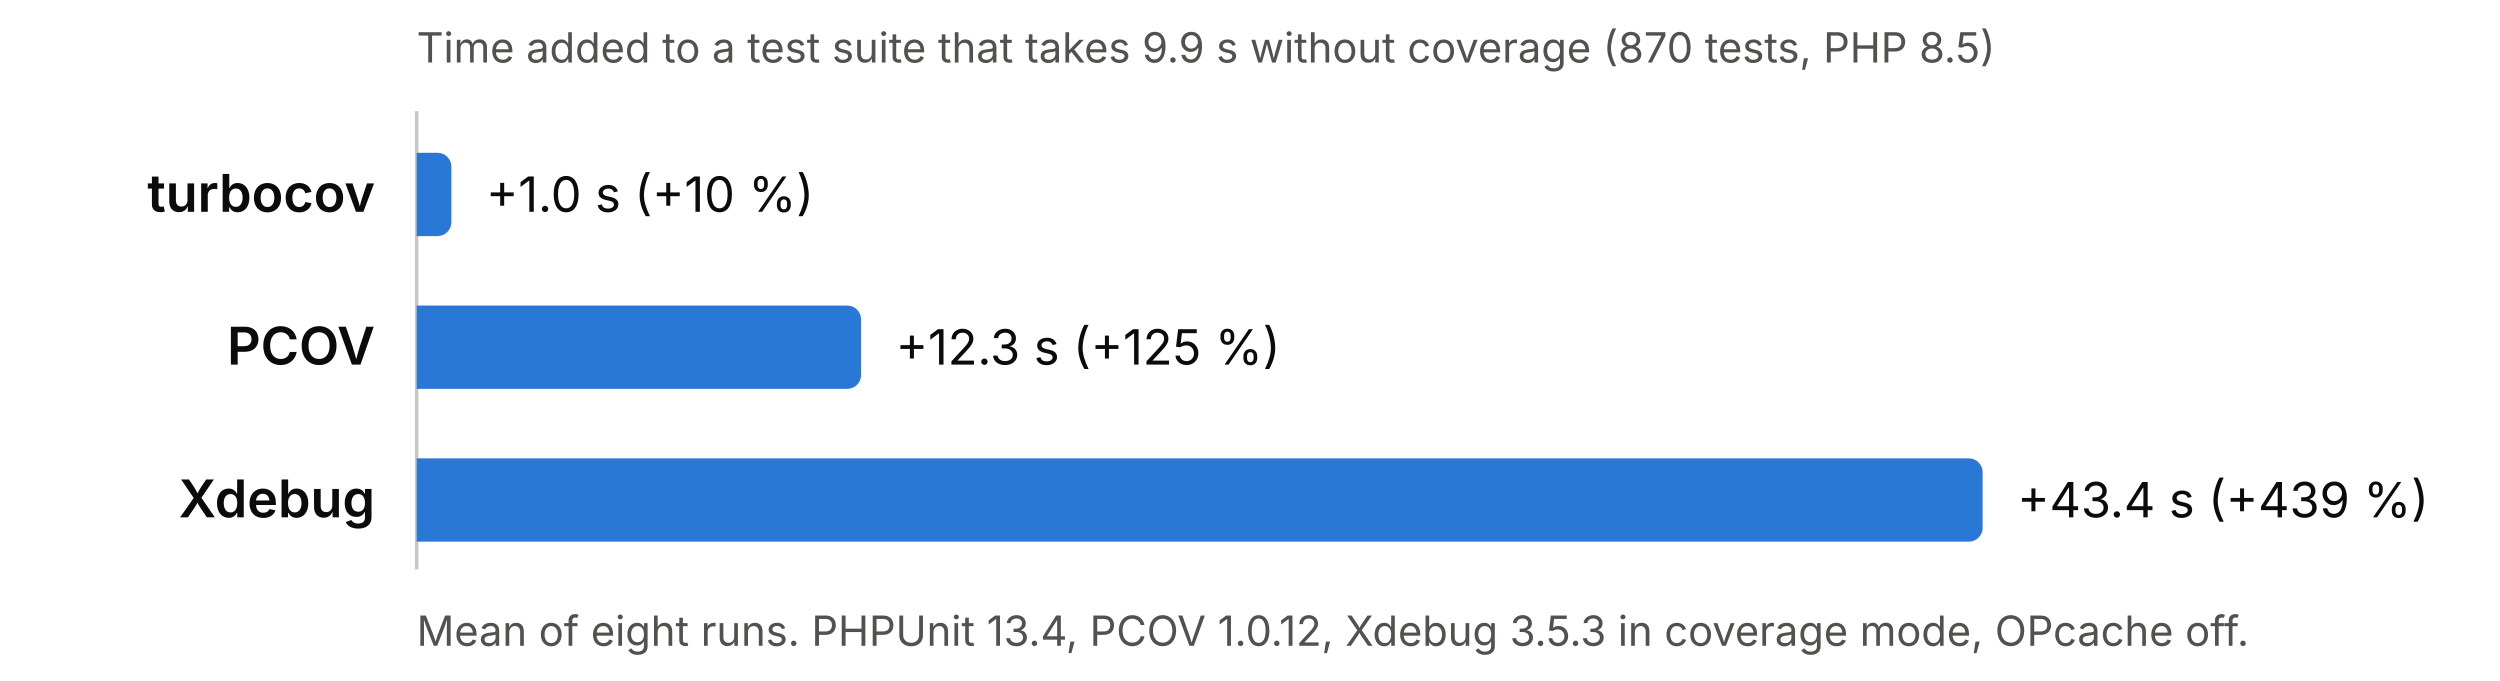
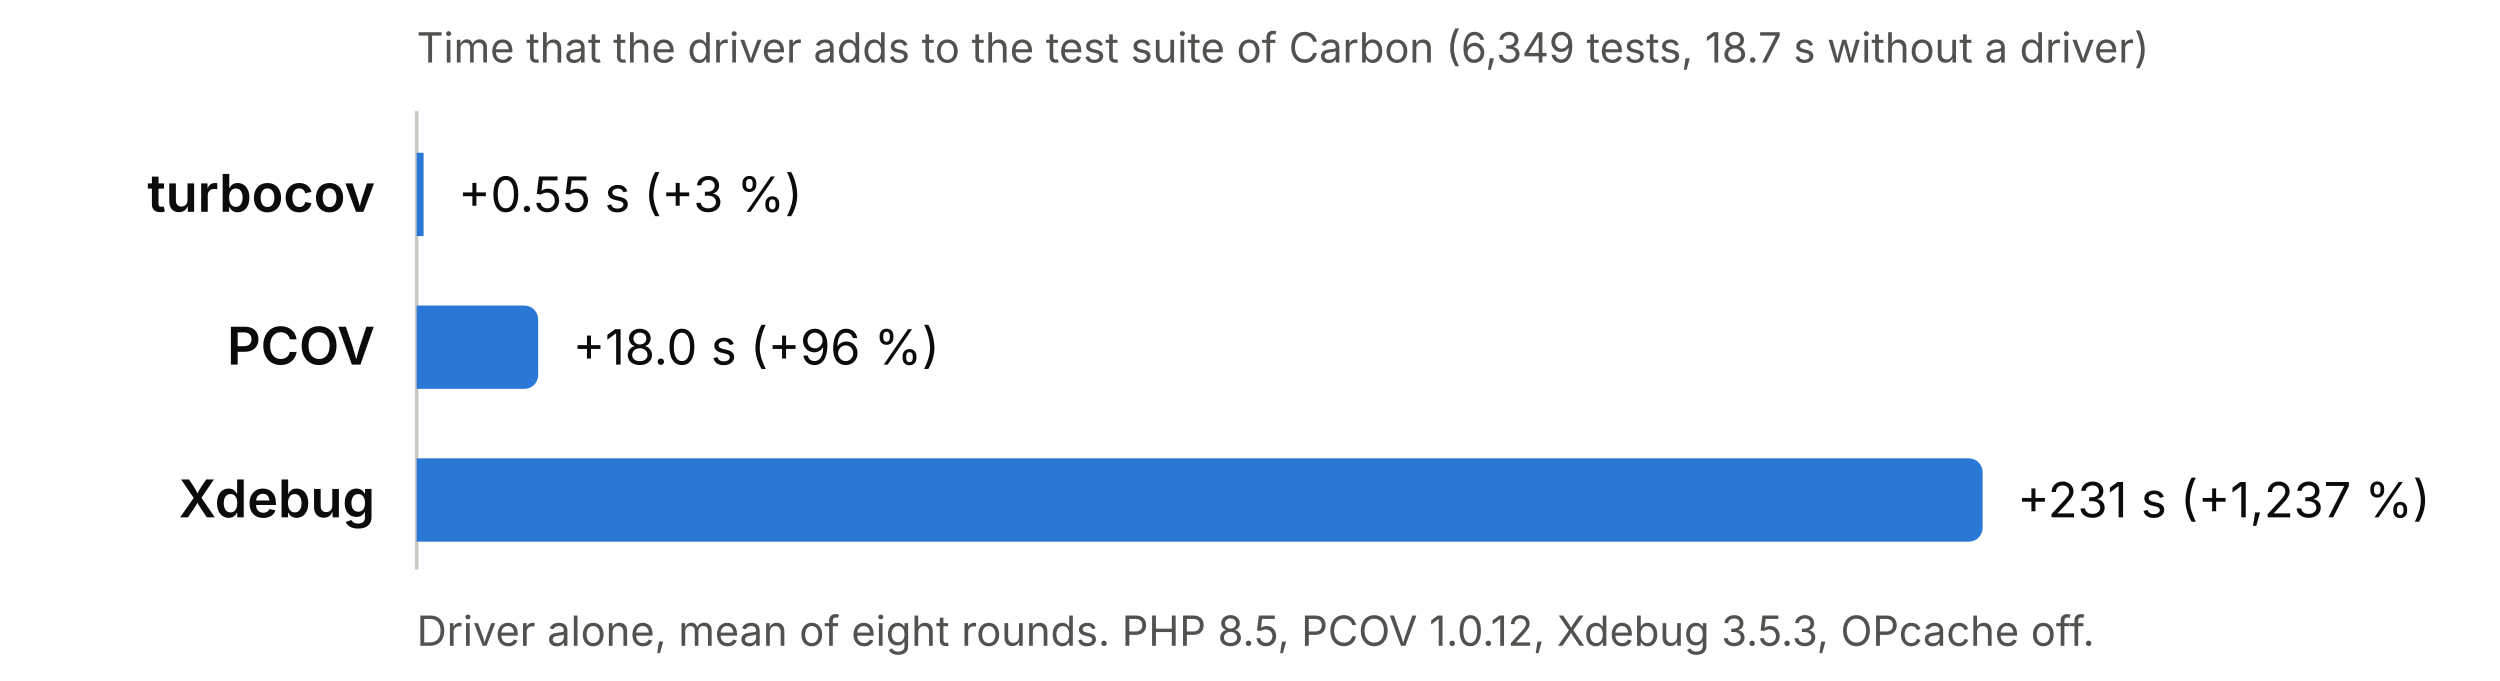
<svg xmlns="http://www.w3.org/2000/svg" viewBox="0 0 720 196" width="720" height="196" role="img" aria-labelledby="title desc" font-family="system-ui, -apple-system, 'Segoe UI', sans-serif">
  <style>
    .name { fill: #0b0b0b; font-size: 15px; font-weight: 600; }
    .value { fill: #0b0b0b; font-size: 14px; }
    .note { fill: #52514e; font-size: 12px; }
    .axis { stroke: #c9c8c2; stroke-width: 1; }
    .bar { fill: #2a78d6; }
    @media (prefers-color-scheme: dark) {
      .name, .value { fill: #f0efec; }
      .note { fill: #c3c2b7; }
      .axis { stroke: #55544f; }
      .bar { fill: #3987e5; }
    }
  </style>
-   <text class="note" x="120" y="18">Time added to a test suite that takes 9.9 s without coverage (870 tests, PHP 8.5)</text>
+   <text class="note" x="120" y="18">Time that the driver adds to the test suite of Carbon (6,349 tests, 18.7 s without a driver)</text>
  <line class="axis" x1="120" y1="32" x2="120" y2="164" />
  <text class="name" x="108" y="61" text-anchor="end">turbocov</text>
-   <path class="bar" d="M120 44 h6 a4 4 0 0 1 4 4 v16 a4 4 0 0 1 -4 4 h-6 z" />
-   <text class="value" x="140" y="61">+1.0 s   (+10 %)</text>
+   <path class="bar" d="M120 44 h2 v24 h-2 z" />
+   <text class="value" x="132" y="61">+0.55 s   (+3 %)</text>
  <text class="name" x="108" y="105" text-anchor="end">PCOV</text>
-   <path class="bar" d="M120 88 h124 a4 4 0 0 1 4 4 v16 a4 4 0 0 1 -4 4 h-124 z" />
-   <text class="value" x="258" y="105">+12.3 s   (+125 %)</text>
+   <path class="bar" d="M120 88 h31 a4 4 0 0 1 4 4 v16 a4 4 0 0 1 -4 4 h-31 z" />
+   <text class="value" x="165" y="105">+18.0 s   (+96 %)</text>
  <text class="name" x="108" y="149" text-anchor="end">Xdebug</text>
  <path class="bar" d="M120 132 h447 a4 4 0 0 1 4 4 v16 a4 4 0 0 1 -4 4 h-447 z" />
-   <text class="value" x="581" y="149">+43.4 s   (+439 %)</text>
-   <text class="note" x="120" y="186">Mean of eight runs. PHPUnit 13.4, PCOV 1.0.12, Xdebug 3.5.3 in coverage mode, OPcache off.</text>
+   <text class="value" x="581" y="149">+231 s   (+1,237 %)</text>
+   <text class="note" x="120" y="186">Driver alone, mean of eight rounds. PHP 8.5, PCOV 1.0.12, Xdebug 3.5.3, OPcache off.</text>
</svg>
